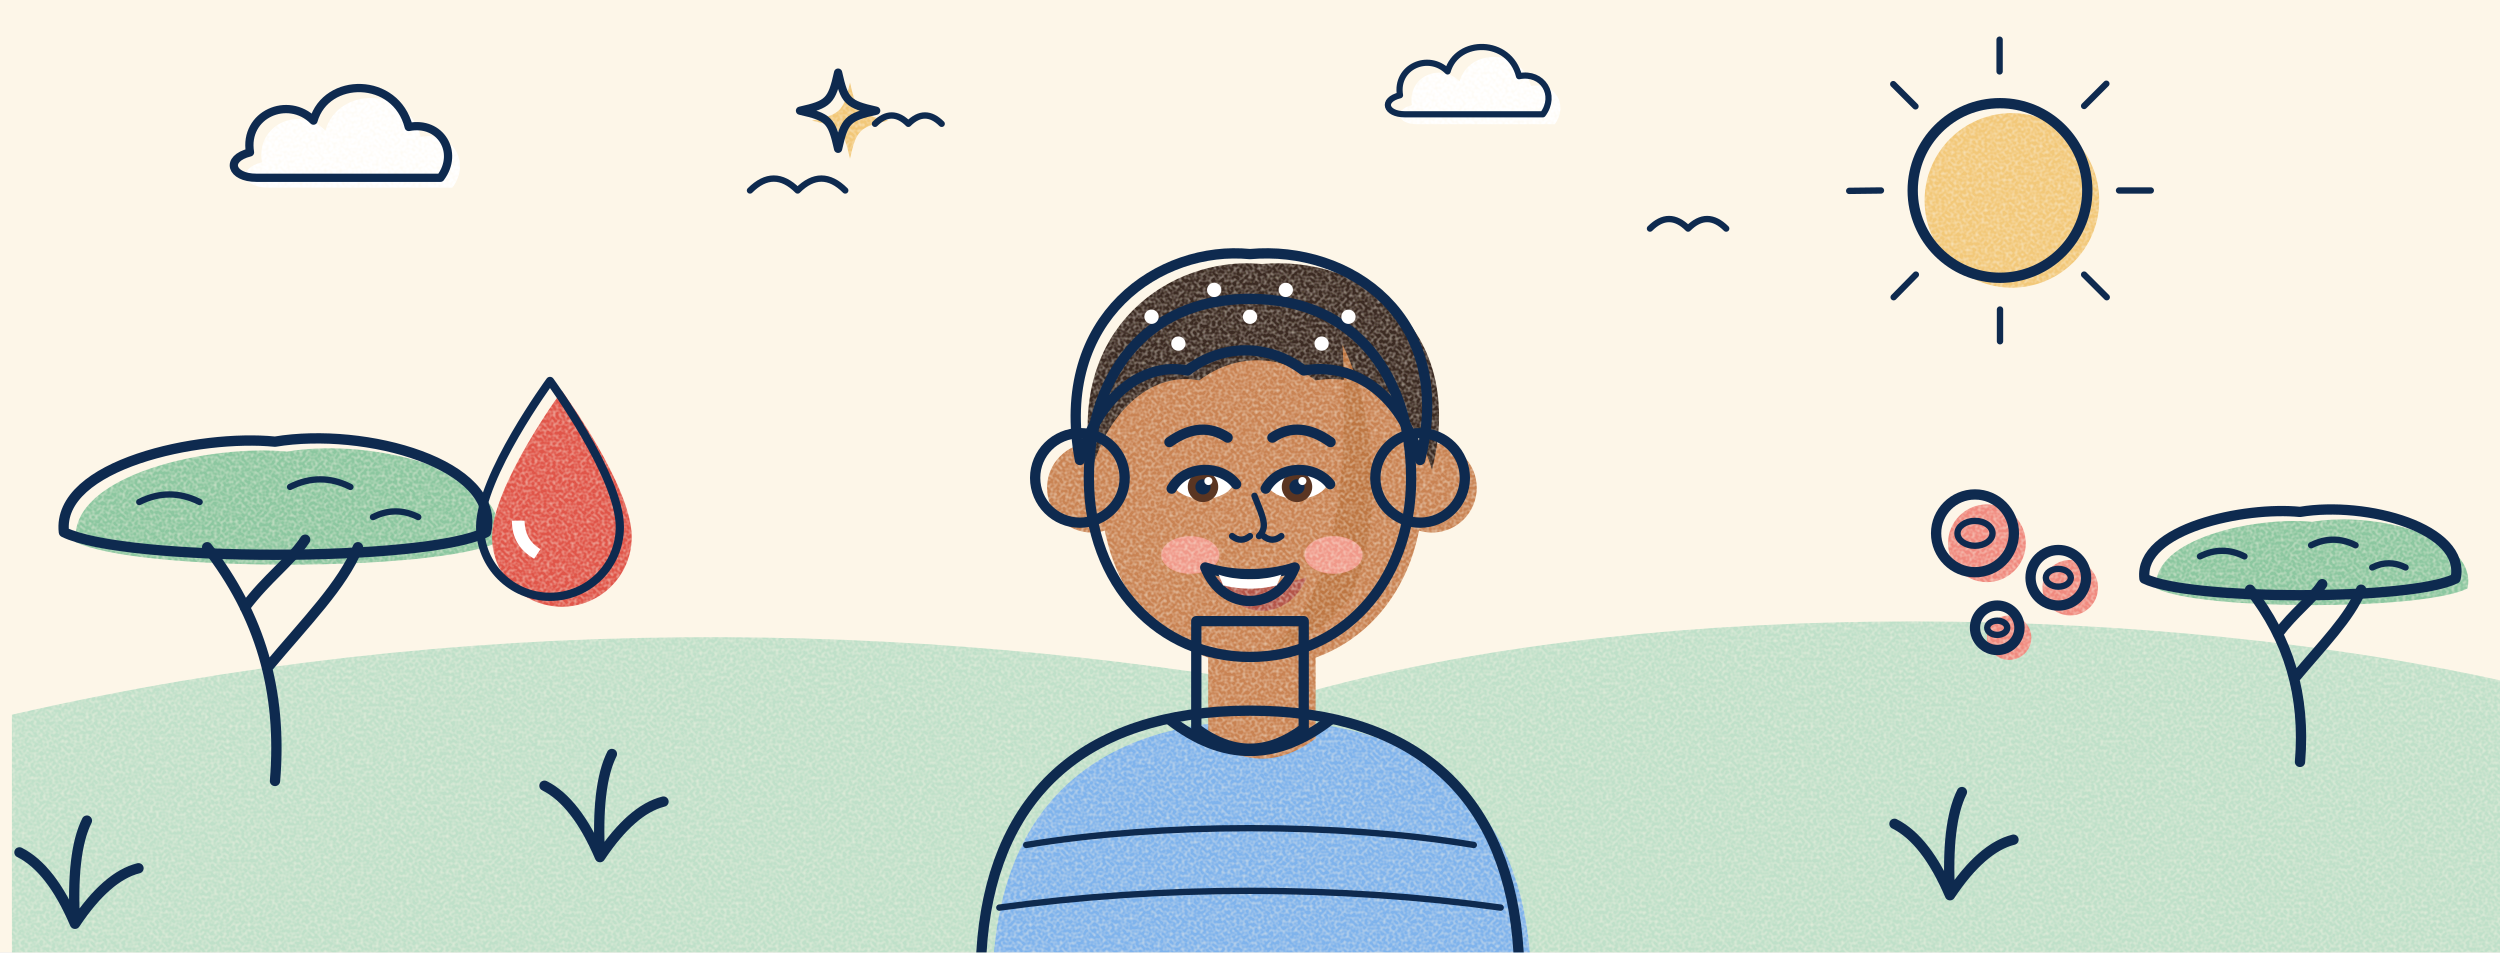
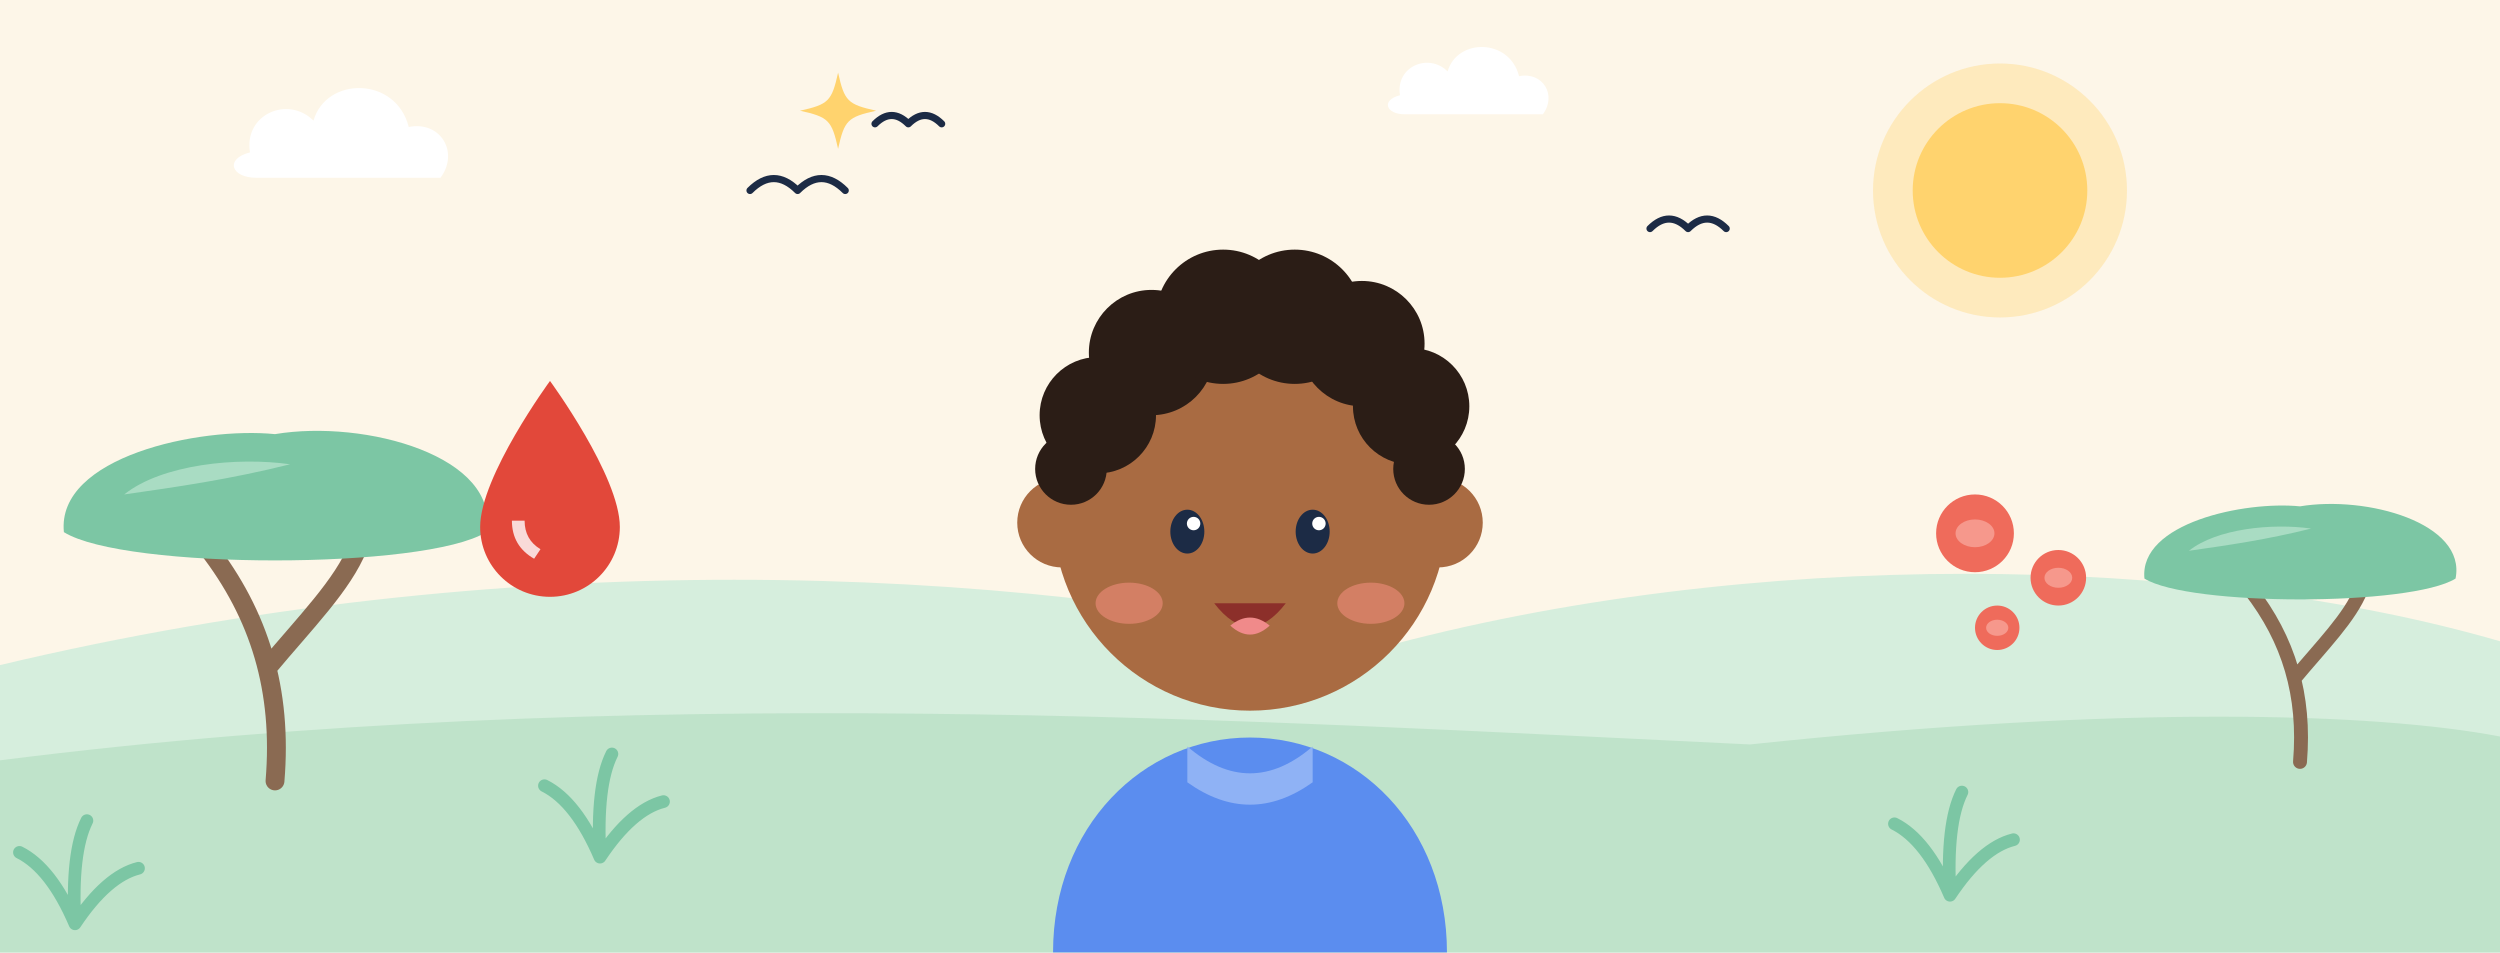
<svg xmlns="http://www.w3.org/2000/svg" viewBox="0 0 630 240" preserveAspectRatio="xMidYMid slice">
-   <defs>
-     <filter id="grain" x="0" y="0" width="100%" height="100%">
-       <feTurbulence type="fractalNoise" baseFrequency="1.3" numOctaves="1" seed="7" result="n" />
-       <feColorMatrix in="n" type="matrix" values="0 0 0 0 0  0 0 0 0 0  0 0 0 0 0  -1.1 0 0 0 1.42" result="m" />
-       <feComposite in="SourceGraphic" in2="m" operator="in" />
-     </filter>
-   </defs>
  <rect width="100%" height="100%" fill="#fdf6e8" />
-   <g transform="translate(3 2.5)" filter="url(#grain)">
-     <g transform="translate(504.0 48.0)">
-       <circle cx="0" cy="0" r="22" fill="#f2c879" />
-     </g>
-     <g transform="translate(63.0 38.4)">
-       <path transform="scale(0.8)" d="M0 0 C -2 -12 12 -18 20 -10 C 24 -24 46 -24 50 -8 C 60 -10 66 0 60 8 L 2 8 C -6 8 -8 2 0 0 Z" fill="#ffffff" />
-     </g>
-     <g transform="translate(352.8 24.0)">
-       <path transform="scale(0.6)" d="M0 0 C -2 -12 12 -18 20 -10 C 24 -24 46 -24 50 -8 C 60 -10 66 0 60 8 L 2 8 C -6 8 -8 2 0 0 Z" fill="#ffffff" />
-     </g>
-     <path d="M0 177.6 C 113.4 151.6 226.8 153.6 327.6 171.6 C 415.8 147.6 541.8 149.6 630.0 169.6 V 999 H 0 Z" fill="#bfe0c9" />
-     <g transform="translate(69.3 196.8) scale(0.95)">
-       <path d="M-56 -66 C -58 -84 -20 -92 0 -90 C 24 -94 60 -84 56 -66 C 40 -58 -40 -58 -56 -66 Z" fill="#8cc7a0" />
-     </g>
-     <g transform="translate(579.6 192.0) scale(0.7)">
-       <path d="M-56 -66 C -58 -84 -20 -92 0 -90 C 24 -94 60 -84 56 -66 C 40 -58 -40 -58 -56 -66 Z" fill="#8cc7a0" />
-     </g>
-     <g transform="translate(138.6 120.0)">
-       <path transform="scale(0.8)" d="M0 -30 C 0 -30 -22 0 -22 16 A 22 22 0 0 0 22 16 C 22 0 0 -30 0 -30 Z" fill="#e0554a" />
-     </g>
-     <g transform="translate(497.7 134.4) scale(0.700)">
-       <circle cx="0" cy="0" r="14" fill="#f08a7f" />
-     </g>
-     <g transform="translate(497.7 134.4) scale(0.700)">
-       <circle cx="30" cy="16" r="10" fill="#f08a7f" />
-     </g>
-     <g transform="translate(497.7 134.4) scale(0.700)">
-       <circle cx="8" cy="34" r="8" fill="#f08a7f" />
-     </g>
-     <g transform="translate(202.2 14.4) scale(1.128)">
-       <path d="M40 200 C 42 166 62 146 100 146 C 138 146 158 166 160 200 Z" fill="#7fb3ec" />
-     </g>
-     <g transform="translate(202.2 14.4) scale(1.128)">
-       <path d="M88 126 h24 v24 c -8 6 -16 6 -24 0 Z" fill="#c98352" />
-     </g>
-     <g transform="translate(202.2 14.4) scale(1.128)">
-       <circle cx="62" cy="94" r="10" fill="#c98352" />
-     </g>
-     <g transform="translate(202.2 14.4) scale(1.128)">
-       <circle cx="138" cy="94" r="10" fill="#c98352" />
-     </g>
-     <g transform="translate(202.2 14.4) scale(1.128)">
-       <path d="M100 54 C 76 54 64 72 64 94 C 64 118 80 134 100 134 C 120 134 136 118 136 94 C 136 72 124 54 100 54 Z" fill="#c98352" />
-     </g>
-     <g transform="translate(202.2 14.4) scale(1.128)">
-       <path d="M62 90 C 56 58 80 42 100 44 C 122 42 146 58 138 90 C 134 76 124 68 112 70 C 104 64 94 64 86 70 C 76 68 66 76 62 90 Z" fill="#3b2a22" />
-     </g>
-     <g transform="translate(202.2 14.4) scale(1.128)">
-       <path d="M118 62 C 126 78 127 104 120 118 C 114 126 108 129 102 130 C 114 120 120 100 118 62 Z" fill="#bd7642" />
-     </g>
-     <g transform="translate(202.2 14.4) scale(1.128)">
-       <ellipse cx="84" cy="109" rx="6.5" ry="4.2" fill="#f0998a" />
-     </g>
-     <g transform="translate(202.2 14.4) scale(1.128)">
-       <ellipse cx="116" cy="109" rx="6.5" ry="4.2" fill="#f0998a" />
-     </g>
-     <g transform="translate(202.2 14.4) scale(1.128)">
-       <path d="M90 114 C 94 124 106 124 110 114 C 104 116 96 116 90 114 Z" fill="#b4554a" />
-     </g>
-     <g transform="translate(211.2 27.9)">
-       <path transform="scale(0.8)" d="M0 -12 C 2 -3 3 -2 12 0 C 3 2 2 3 0 12 C -2 3 -3 2 -12 0 C -3 -2 -2 -3 0 -12 Z" fill="#f2c879" />
-     </g>
+   <g transform="translate(504.0 48.0)">
+     <circle r="32" opacity=".35" fill="#ffd36e" />
  </g>
-   <g stroke-linecap="round" stroke-linejoin="round" vector-effect="non-scaling-stroke">
-     <g transform="translate(504.0 48.0)">
-       <circle cx="0" cy="0" r="22" fill="none" stroke="#0e2a4f" stroke-width="2.60" />
-     </g>
-     <g transform="translate(504.0 48.0)">
-       <path d="M30.0 0.0 L38.0 0.0 M21.2 21.2 L26.9 26.9 M0.0 30.0 L0.0 38.0 M-21.2 21.2 L-26.8 26.9 M-30.0 0.0 L-38.0 0.1 M-21.3 -21.2 L-26.9 -26.8 M-0.1 -30.0 L-0.1 -38.0 M21.2 -21.3 L26.8 -26.9 " fill="none" stroke="#0e2a4f" stroke-width="1.60" />
-     </g>
-     <g transform="translate(63.0 38.4)">
-       <path transform="scale(0.8)" d="M0 0 C -2 -12 12 -18 20 -10 C 24 -24 46 -24 50 -8 C 60 -10 66 0 60 8 L 2 8 C -6 8 -8 2 0 0 Z" fill="none" stroke="#0e2a4f" stroke-width="2.60" />
-     </g>
-     <g transform="translate(352.8 24.0)">
-       <path transform="scale(0.6)" d="M0 0 C -2 -12 12 -18 20 -10 C 24 -24 46 -24 50 -8 C 60 -10 66 0 60 8 L 2 8 C -6 8 -8 2 0 0 Z" fill="none" stroke="#0e2a4f" stroke-width="2.60" />
-     </g>
-     <g transform="translate(189.0 48.0)">
-       <path d="M0 0 q6 -6 12 0 q6 -6 12 0" fill="none" stroke="#0e2a4f" stroke-width="1.60" />
-     </g>
-     <g transform="translate(220.5 31.2) scale(0.700)">
-       <path d="M0 0 q6 -6 12 0 q6 -6 12 0" fill="none" stroke="#0e2a4f" stroke-width="2.29" />
-     </g>
-     <g transform="translate(415.8 57.6) scale(0.800)">
-       <path d="M0 0 q6 -6 12 0 q6 -6 12 0" fill="none" stroke="#0e2a4f" stroke-width="2.00" />
-     </g>
-     <g transform="translate(69.3 196.8) scale(0.95)">
-       <path d="M0 0 C 2 -24 -4 -44 -18 -62 M-2 -30 C 8 -42 18 -52 22 -62 M-8 -46 C -2 -54 4 -58 8 -64" fill="none" stroke="#0e2a4f" stroke-width="2.74" />
-     </g>
-     <g transform="translate(69.3 196.8) scale(0.95)">
-       <path d="M-56 -66 C -58 -84 -20 -92 0 -90 C 24 -94 60 -84 56 -66 C 40 -58 -40 -58 -56 -66 Z" fill="none" stroke="#0e2a4f" stroke-width="2.74" />
-     </g>
-     <g transform="translate(69.3 196.8) scale(0.95)">
-       <path d="M-36 -74 q8 -4 16 0 M4 -78 q8 -4 16 0 M26 -70 q6 -3 12 0" fill="none" stroke="#0e2a4f" stroke-width="1.68" />
-     </g>
-     <g transform="translate(579.6 192.0) scale(0.7)">
-       <path d="M0 0 C 2 -24 -4 -44 -18 -62 M-2 -30 C 8 -42 18 -52 22 -62 M-8 -46 C -2 -54 4 -58 8 -64" fill="none" stroke="#0e2a4f" stroke-width="3.71" />
-     </g>
-     <g transform="translate(579.6 192.0) scale(0.7)">
-       <path d="M-56 -66 C -58 -84 -20 -92 0 -90 C 24 -94 60 -84 56 -66 C 40 -58 -40 -58 -56 -66 Z" fill="none" stroke="#0e2a4f" stroke-width="3.71" />
-     </g>
-     <g transform="translate(579.6 192.0) scale(0.7)">
-       <path d="M-36 -74 q8 -4 16 0 M4 -78 q8 -4 16 0 M26 -70 q6 -3 12 0" fill="none" stroke="#0e2a4f" stroke-width="2.29" />
-     </g>
-     <g transform="translate(151.2 216.0)">
-       <path d="M0 0 q-6 -14 -14 -18 M0 0 q-1 -18 3 -26 M0 0 q8 -12 16 -14" fill="none" stroke="#0e2a4f" stroke-width="2.60" />
-     </g>
-     <g transform="translate(491.4 225.6)">
-       <path d="M0 0 q-6 -14 -14 -18 M0 0 q-1 -18 3 -26 M0 0 q8 -12 16 -14" fill="none" stroke="#0e2a4f" stroke-width="2.60" />
-     </g>
-     <g transform="translate(18.9 232.8)">
-       <path d="M0 0 q-6 -14 -14 -18 M0 0 q-1 -18 3 -26 M0 0 q8 -12 16 -14" fill="none" stroke="#0e2a4f" stroke-width="2.60" />
-     </g>
-     <g transform="translate(138.6 120.0)">
-       <path transform="scale(0.8)" d="M0 -30 C 0 -30 -22 0 -22 16 A 22 22 0 0 0 22 16 C 22 0 0 -30 0 -30 Z" fill="none" stroke="#0e2a4f" stroke-width="2.60" />
-     </g>
-     <g transform="translate(138.6 120.0)">
-       <path transform="scale(0.8)" d="M-12 14 q0 8 7 12 l2 -3 q-5 -3 -5 -9 Z" fill="#fff" />
-     </g>
-     <g transform="translate(497.7 134.4) scale(0.700)">
-       <circle cx="0" cy="0" r="14" fill="none" stroke="#0e2a4f" stroke-width="3.71" />
-     </g>
-     <g transform="translate(497.7 134.4) scale(0.700)">
-       <ellipse cx="0" cy="0" rx="6.3" ry="4.48" fill="none" stroke="#0e2a4f" stroke-width="2.29" />
-     </g>
-     <g transform="translate(497.7 134.4) scale(0.700)">
-       <circle cx="30" cy="16" r="10" fill="none" stroke="#0e2a4f" stroke-width="3.71" />
-     </g>
-     <g transform="translate(497.7 134.4) scale(0.700)">
-       <ellipse cx="30" cy="16" rx="4.5" ry="3.2" fill="none" stroke="#0e2a4f" stroke-width="2.29" />
-     </g>
-     <g transform="translate(497.7 134.4) scale(0.700)">
-       <circle cx="8" cy="34" r="8" fill="none" stroke="#0e2a4f" stroke-width="3.71" />
-     </g>
-     <g transform="translate(497.7 134.4) scale(0.700)">
-       <ellipse cx="8" cy="34" rx="3.6" ry="2.56" fill="none" stroke="#0e2a4f" stroke-width="2.29" />
-     </g>
-     <g transform="translate(202.2 14.4) scale(1.128)">
-       <path d="M40 200 C 42 166 62 146 100 146 C 138 146 158 166 160 200" fill="none" stroke="#0e2a4f" stroke-width="2.30" />
-     </g>
-     <g transform="translate(202.2 14.4) scale(1.128)">
-       <path d="M50 176 C 80 171 120 171 150 176 M44 190 C 80 185 120 185 156 190" fill="none" stroke="#0e2a4f" stroke-width="1.42" />
-     </g>
-     <g transform="translate(202.2 14.4) scale(1.128)">
-       <path d="M88 126 h24 v24 c -8 6 -16 6 -24 0 Z" fill="none" stroke="#0e2a4f" stroke-width="2.30" />
-     </g>
-     <g transform="translate(202.2 14.4) scale(1.128)">
-       <path d="M82 148 q18 14 36 0" fill="none" stroke="#0e2a4f" stroke-width="2.30" />
-     </g>
-     <g transform="translate(202.2 14.4) scale(1.128)">
-       <circle cx="62" cy="94" r="10" fill="none" stroke="#0e2a4f" stroke-width="2.30" />
-     </g>
-     <g transform="translate(202.2 14.4) scale(1.128)">
-       <circle cx="138" cy="94" r="10" fill="none" stroke="#0e2a4f" stroke-width="2.30" />
-     </g>
-     <g transform="translate(202.2 14.4) scale(1.128)">
-       <path d="M100 54 C 76 54 64 72 64 94 C 64 118 80 134 100 134 C 120 134 136 118 136 94 C 136 72 124 54 100 54 Z" fill="none" stroke="#0e2a4f" stroke-width="2.30" />
-     </g>
-     <g transform="translate(202.2 14.4) scale(1.128)">
-       <path d="M62 90 C 56 58 80 42 100 44 C 122 42 146 58 138 90 C 134 76 124 68 112 70 C 104 64 94 64 86 70 C 76 68 66 76 62 90 Z" fill="none" stroke="#0e2a4f" stroke-width="2.30" />
-     </g>
-     <g transform="translate(202.2 14.4) scale(1.128)">
-       <circle cx="78" cy="58" r="1.6" fill="#fff" />
-       <circle cx="92" cy="52" r="1.6" fill="#fff" />
-       <circle cx="108" cy="52" r="1.6" fill="#fff" />
-       <circle cx="122" cy="58" r="1.6" fill="#fff" />
-       <circle cx="84" cy="64" r="1.6" fill="#fff" />
-       <circle cx="116" cy="64" r="1.6" fill="#fff" />
-       <circle cx="100" cy="58" r="1.6" fill="#fff" />
-     </g>
-     <g transform="translate(202.2 14.4) scale(1.128)">
-       <path d="M82 86 q7 -5 13 -1 M105 85 q6 -4 13 1" fill="none" stroke="#0e2a4f" stroke-width="2.30" />
-     </g>
-     <g transform="translate(202.2 14.4) scale(1.128)">
-       <path d="M83.0 96 C 85.5 91.4 93.5 91.4 96.0 96 C 93.5 99.6 85.5 99.6 83.0 96 Z" fill="#fff" />
-     </g>
-     <g transform="translate(202.2 14.4) scale(1.128)">
-       <circle cx="89.5" cy="96" r="3.4" fill="#5a3522" />
-     </g>
-     <g transform="translate(202.2 14.4) scale(1.128)">
-       <circle cx="89.5" cy="96" r="1.7" fill="#0e2a4f" />
-     </g>
-     <g transform="translate(202.2 14.4) scale(1.128)">
-       <circle cx="90.7" cy="94.7" r="0.9" fill="#fff" />
-     </g>
-     <g transform="translate(202.2 14.4) scale(1.128)">
-       <path d="M82.5 96.4 C 85.5 91 93.5 91 96.9 95.4" fill="none" stroke="#0e2a4f" stroke-width="2.30" />
-     </g>
-     <g transform="translate(202.2 14.4) scale(1.128)">
-       <path d="M104.0 96 C 106.5 91.4 114.5 91.4 117.0 96 C 114.5 99.6 106.5 99.6 104.0 96 Z" fill="#fff" />
-     </g>
-     <g transform="translate(202.2 14.4) scale(1.128)">
-       <circle cx="110.5" cy="96" r="3.4" fill="#5a3522" />
-     </g>
-     <g transform="translate(202.2 14.4) scale(1.128)">
-       <circle cx="110.5" cy="96" r="1.7" fill="#0e2a4f" />
-     </g>
-     <g transform="translate(202.2 14.4) scale(1.128)">
-       <circle cx="111.7" cy="94.7" r="0.9" fill="#fff" />
-     </g>
-     <g transform="translate(202.2 14.4) scale(1.128)">
-       <path d="M103.5 96.4 C 106.5 91 114.5 91 117.9 95.4" fill="none" stroke="#0e2a4f" stroke-width="2.30" />
-     </g>
-     <g transform="translate(202.2 14.4) scale(1.128)">
-       <path d="M101 98 C 103 103 104 105 102 107 M96 107 q2 1.6 4 0 M103 107 q2 1.6 4 0" fill="none" stroke="#0e2a4f" stroke-width="1.42" />
-     </g>
-     <g transform="translate(202.2 14.4) scale(1.128)">
-       <path d="M90 114 C 94 124 106 124 110 114 C 104 116 96 116 90 114 Z" fill="none" stroke="#0e2a4f" stroke-width="2.30" />
-     </g>
-     <g transform="translate(202.2 14.4) scale(1.128)">
-       <path d="M93 115.6 C 97 117 103 117 107 115.6 L 106 118 C 102 119 98 119 94 118 Z" fill="#fff" />
-     </g>
-     <g transform="translate(211.2 27.9)">
-       <path transform="scale(0.8)" d="M0 -12 C 2 -3 3 -2 12 0 C 3 2 2 3 0 12 C -2 3 -3 2 -12 0 C -3 -2 -2 -3 0 -12 Z" fill="none" stroke="#0e2a4f" stroke-width="2.60" />
-     </g>
+   <g transform="translate(504.0 48.0)">
+     <circle r="22" fill="#ffd36e" />
+   </g>
+   <g transform="translate(63.0 38.4)">
+     <path transform="scale(0.8)" d="M0 0 C -2 -12 12 -18 20 -10 C 24 -24 46 -24 50 -8 C 60 -10 66 0 60 8 L 2 8 C -6 8 -8 2 0 0 Z" fill="#ffffff" />
+   </g>
+   <g transform="translate(352.8 24.0)">
+     <path transform="scale(0.6)" d="M0 0 C -2 -12 12 -18 20 -10 C 24 -24 46 -24 50 -8 C 60 -10 66 0 60 8 L 2 8 C -6 8 -8 2 0 0 Z" fill="#ffffff" />
+   </g>
+   <g transform="translate(189.0 48.0)">
+     <path d="M0 0 q6 -6 12 0 q6 -6 12 0" fill="none" stroke="#1c2b45" stroke-width="1.80" stroke-linecap="round" stroke-linejoin="round" />
+   </g>
+   <g transform="translate(220.5 31.2) scale(0.700)">
+     <path d="M0 0 q6 -6 12 0 q6 -6 12 0" fill="none" stroke="#1c2b45" stroke-width="2.57" stroke-linecap="round" stroke-linejoin="round" />
+   </g>
+   <g transform="translate(415.8 57.6) scale(0.800)">
+     <path d="M0 0 q6 -6 12 0 q6 -6 12 0" fill="none" stroke="#1c2b45" stroke-width="2.25" stroke-linecap="round" stroke-linejoin="round" />
+   </g>
+   <path d="M0 167.6 C 126.0 137.6 252.0 141.6 346.5 163.6 C 441.0 137.6 554.4 139.6 630.0 161.6 V 999 H 0 Z" fill="#d6eedd" />
+   <path d="M0 191.6 C 157.5 171.6 315.0 181.6 441.0 187.6 C 535.5 177.6 598.5 179.6 630.0 185.6 V 999 H 0 Z" fill="#bfe3ca" />
+   <g transform="translate(69.3 196.8) scale(0.95)">
+     <path d="M0 0 C 2 -24 -4 -44 -18 -62 M-2 -30 C 8 -42 18 -52 22 -62" stroke="#8a6a52" stroke-width="5" stroke-linecap="round" fill="none" />
+   </g>
+   <g transform="translate(69.3 196.8) scale(0.95)">
+     <path d="M-56 -66 C -58 -86 -20 -94 0 -92 C 24 -96 60 -86 56 -66 C 40 -56 -40 -56 -56 -66 Z" fill="#7cc6a4" />
+   </g>
+   <g transform="translate(69.3 196.8) scale(0.95)">
+     <path d="M-40 -76 C -30 -84 -10 -86 4 -84 C -12 -80 -26 -78 -40 -76 Z" fill="#a9dcc3" />
+   </g>
+   <g transform="translate(579.6 192.0) scale(0.7)">
+     <path d="M0 0 C 2 -24 -4 -44 -18 -62 M-2 -30 C 8 -42 18 -52 22 -62" stroke="#8a6a52" stroke-width="5" stroke-linecap="round" fill="none" />
+   </g>
+   <g transform="translate(579.6 192.0) scale(0.7)">
+     <path d="M-56 -66 C -58 -86 -20 -94 0 -92 C 24 -96 60 -86 56 -66 C 40 -56 -40 -56 -56 -66 Z" fill="#7cc6a4" />
+   </g>
+   <g transform="translate(579.6 192.0) scale(0.7)">
+     <path d="M-40 -76 C -30 -84 -10 -86 4 -84 C -12 -80 -26 -78 -40 -76 Z" fill="#a9dcc3" />
+   </g>
+   <g transform="translate(151.2 216.0)">
+     <path d="M0 0 q-6 -14 -14 -18 M0 0 q-1 -18 3 -26 M0 0 q8 -12 16 -14" stroke="#7cc6a4" stroke-width="3.2" stroke-linecap="round" fill="none" />
+   </g>
+   <g transform="translate(491.4 225.6)">
+     <path d="M0 0 q-6 -14 -14 -18 M0 0 q-1 -18 3 -26 M0 0 q8 -12 16 -14" stroke="#7cc6a4" stroke-width="3.2" stroke-linecap="round" fill="none" />
+   </g>
+   <g transform="translate(18.9 232.8)">
+     <path d="M0 0 q-6 -14 -14 -18 M0 0 q-1 -18 3 -26 M0 0 q8 -12 16 -14" stroke="#7cc6a4" stroke-width="3.2" stroke-linecap="round" fill="none" />
+   </g>
+   <g transform="translate(138.6 120.0)">
+     <path transform="scale(0.8)" d="M0 -30 C 0 -30 -22 0 -22 16 A 22 22 0 0 0 22 16 C 22 0 0 -30 0 -30 Z" fill="#e2483a" />
+   </g>
+   <g transform="translate(138.6 120.0)">
+     <path transform="scale(0.8)" d="M-12 14 q0 8 7 12 l2 -3 q-5 -3 -5 -9 Z" opacity=".8" fill="#fff" />
+   </g>
+   <g transform="translate(497.7 134.4) scale(0.700)">
+     <circle cx="0" cy="0" r="14" fill="#ef6b5b" />
+   </g>
+   <g transform="translate(497.7 134.4) scale(0.700)">
+     <ellipse cx="0" cy="0" rx="7.0" ry="5.0" fill="#f6988c" />
+   </g>
+   <g transform="translate(497.7 134.4) scale(0.700)">
+     <circle cx="30" cy="16" r="10" fill="#ef6b5b" />
+   </g>
+   <g transform="translate(497.7 134.4) scale(0.700)">
+     <ellipse cx="30" cy="16" rx="5.0" ry="3.6" fill="#f6988c" />
+   </g>
+   <g transform="translate(497.7 134.4) scale(0.700)">
+     <circle cx="8" cy="34" r="8" fill="#ef6b5b" />
+   </g>
+   <g transform="translate(497.7 134.4) scale(0.700)">
+     <ellipse cx="8" cy="34" rx="4.0" ry="2.9" fill="#f6988c" />
+   </g>
+   <g transform="translate(202.2 14.4) scale(1.128)">
+     <path d="M56 200 C 56 172 76 152 100 152 C 124 152 144 172 144 200 Z" fill="#5b8def" />
+   </g>
+   <g transform="translate(202.2 14.4) scale(1.128)">
+     <path d="M86 154 q14 12 28 0 v8 q-14 10 -28 0 Z" fill="#8fb2f5" />
+   </g>
+   <g transform="translate(202.2 14.4) scale(1.128)">
+     <circle cx="58" cy="104" r="10" fill="#a96b42" />
+   </g>
+   <g transform="translate(202.2 14.4) scale(1.128)">
+     <circle cx="142" cy="104" r="10" fill="#a96b42" />
+   </g>
+   <g transform="translate(202.2 14.4) scale(1.128)">
+     <circle cx="100" cy="102" r="44" fill="#a96b42" />
+   </g>
+   <g transform="translate(202.2 14.4) scale(1.128)">
+     <circle cx="66" cy="80" r="13" fill="#2b1d16" />
+     <circle cx="78" cy="66" r="14" fill="#2b1d16" />
+     <circle cx="94" cy="58" r="15" fill="#2b1d16" />
+     <circle cx="110" cy="58" r="15" fill="#2b1d16" />
+     <circle cx="125" cy="64" r="14" fill="#2b1d16" />
+     <circle cx="136" cy="78" r="13" fill="#2b1d16" />
+     <circle cx="140" cy="92" r="8" fill="#2b1d16" />
+     <circle cx="60" cy="92" r="8" fill="#2b1d16" />
+   </g>
+   <g transform="translate(202.2 14.4) scale(1.128)">
+     <ellipse cx="86" cy="106" rx="3.8" ry="4.9" fill="#1c2b45" />
+   </g>
+   <g transform="translate(202.2 14.4) scale(1.128)">
+     <circle cx="87.4" cy="104.2" r="1.5" fill="#fff" />
+   </g>
+   <g transform="translate(202.2 14.4) scale(1.128)">
+     <ellipse cx="114" cy="106" rx="3.8" ry="4.9" fill="#1c2b45" />
+   </g>
+   <g transform="translate(202.2 14.4) scale(1.128)">
+     <circle cx="115.4" cy="104.2" r="1.5" fill="#fff" />
+   </g>
+   <g transform="translate(202.2 14.4) scale(1.128)">
+     <ellipse cx="73" cy="122" rx="7.5" ry="4.6" opacity=".55" fill="#f58f80" />
+   </g>
+   <g transform="translate(202.2 14.4) scale(1.128)">
+     <ellipse cx="127" cy="122" rx="7.5" ry="4.6" opacity=".55" fill="#f58f80" />
+   </g>
+   <g transform="translate(202.2 14.4) scale(1.128)">
+     <path d="M92 122 q8 10.4 16 0 Z" fill="#8c2f2a" />
+   </g>
+   <g transform="translate(202.2 14.4) scale(1.128)">
+     <path d="M95.6 127.0 q4.4 4.0 8.8 0 q-4.4 -3.6 -8.8 0 Z" fill="#f08a8a" />
+   </g>
+   <g transform="translate(211.2 27.9)">
+     <path transform="scale(0.8)" d="M0 -12 C 2 -3 3 -2 12 0 C 3 2 2 3 0 12 C -2 3 -3 2 -12 0 C -3 -2 -2 -3 0 -12 Z" fill="#ffd36e" />
  </g>
</svg>
